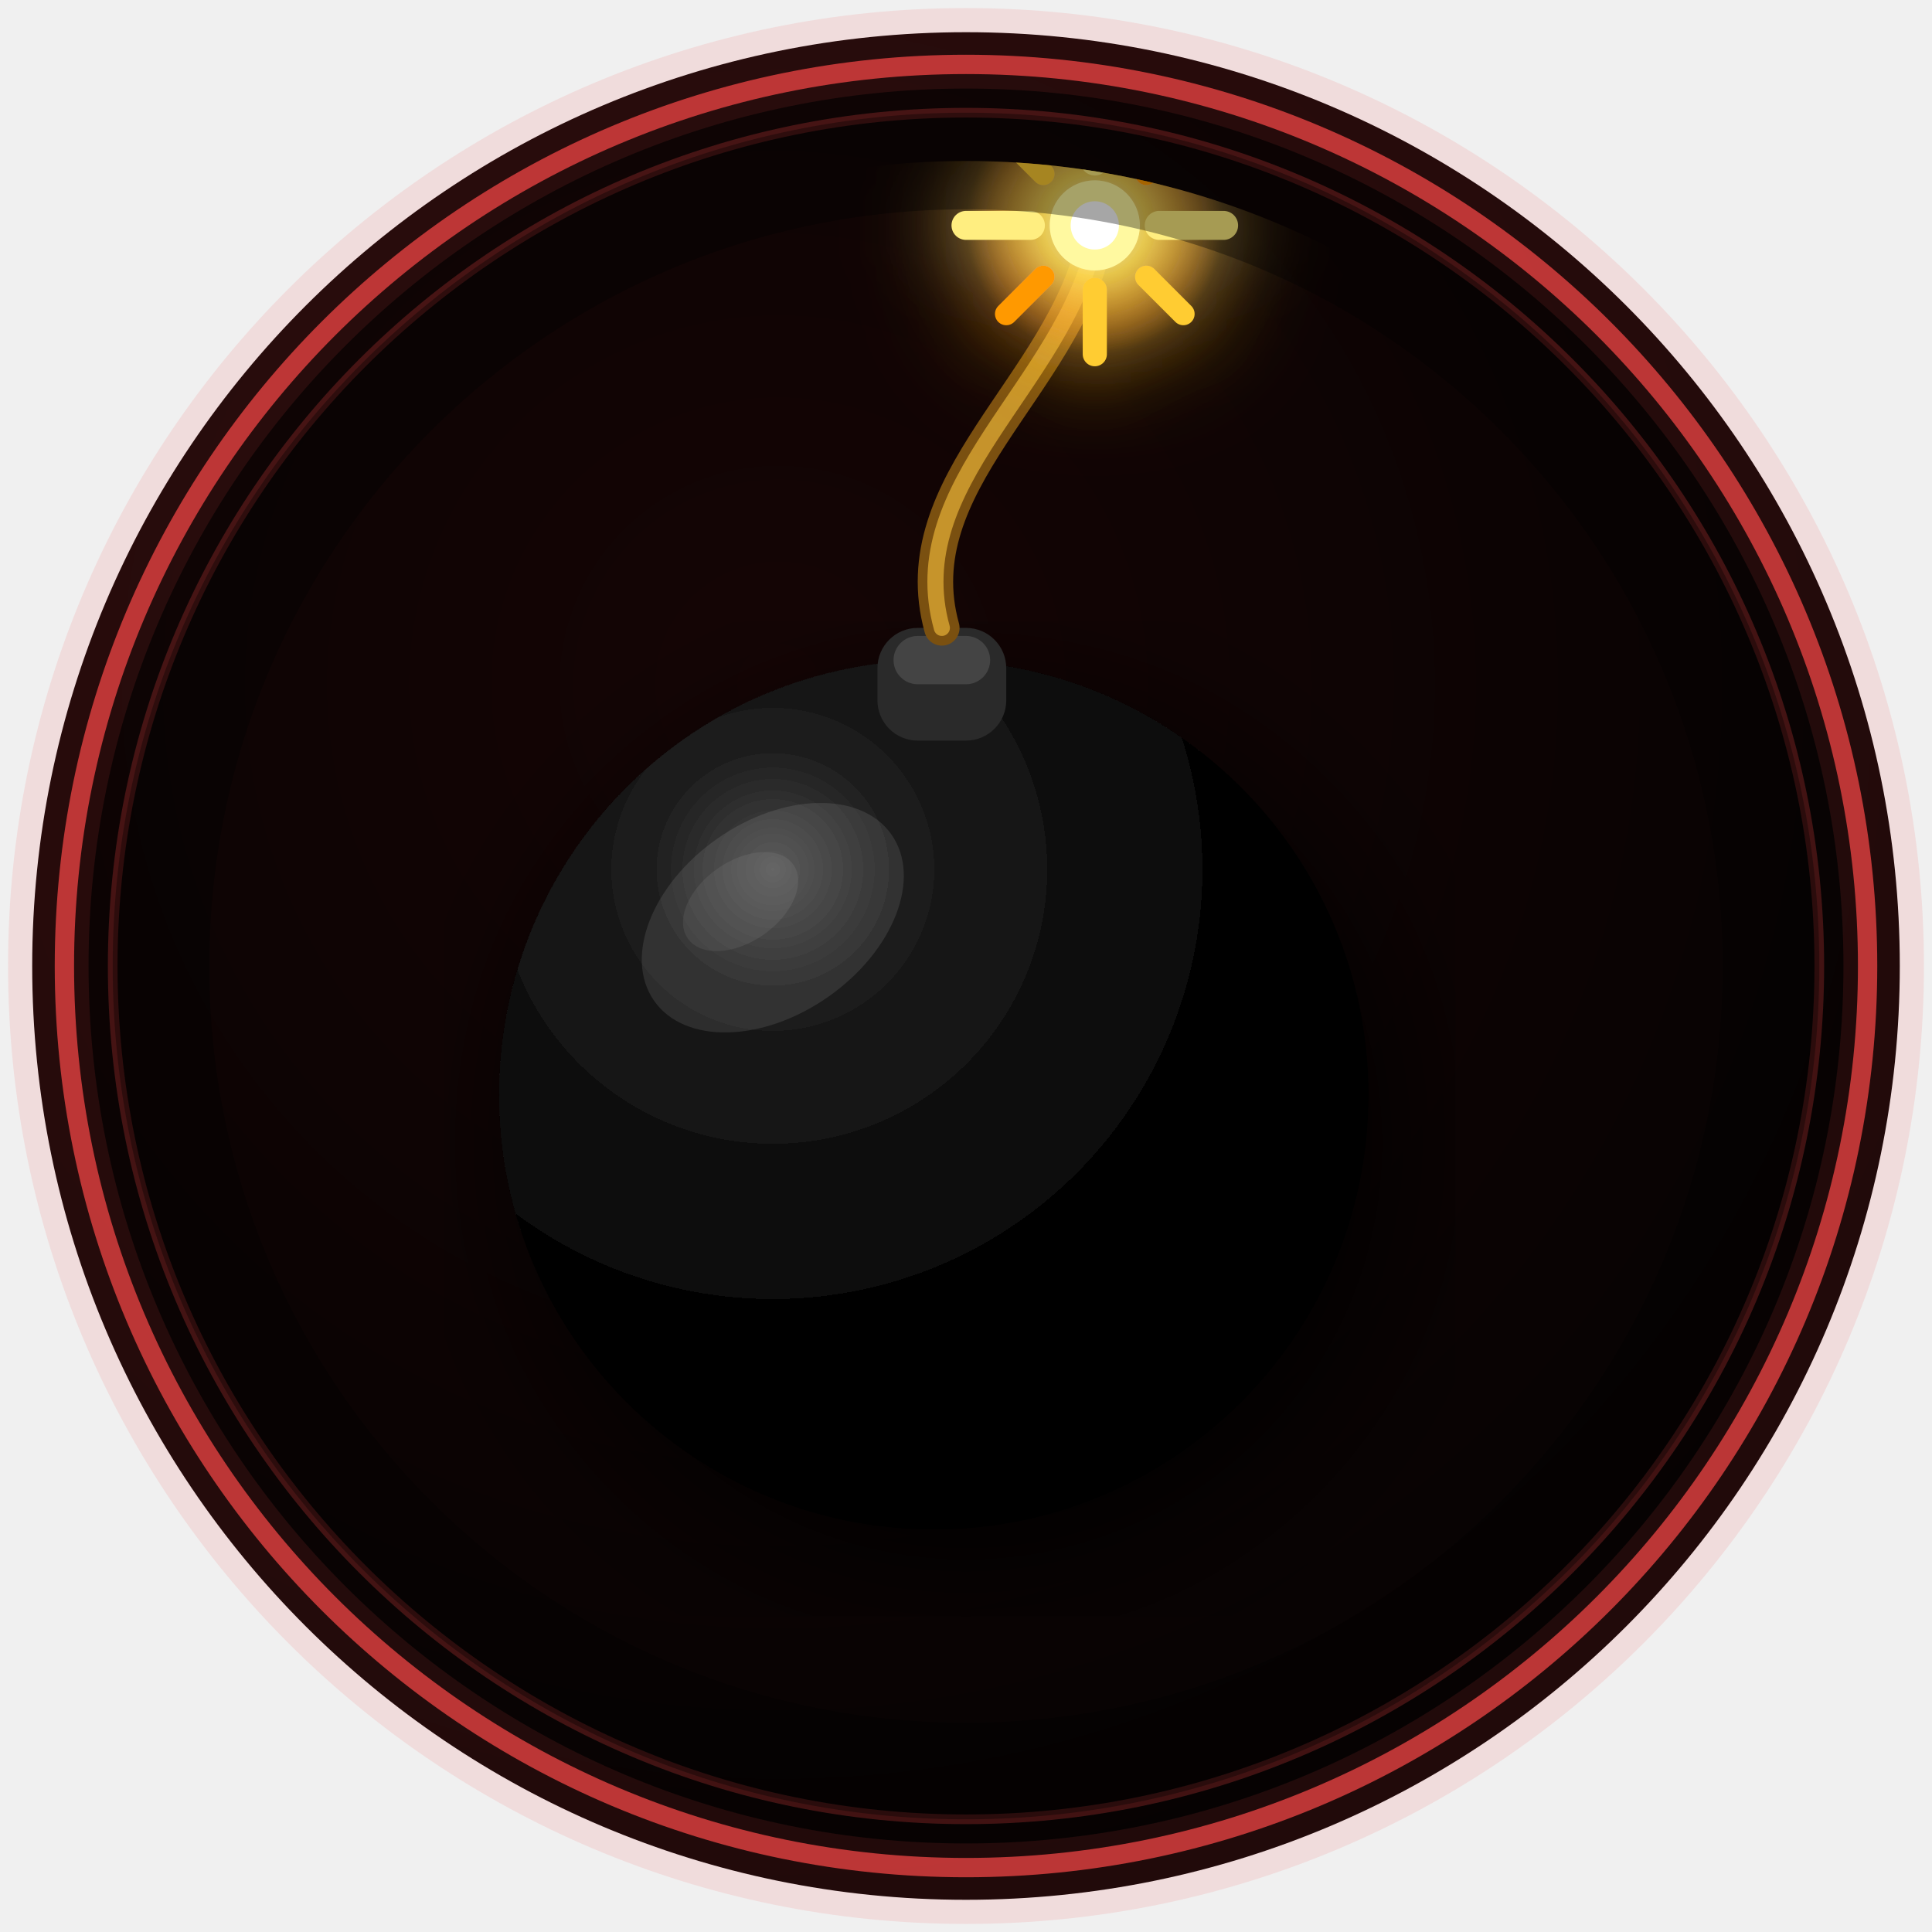
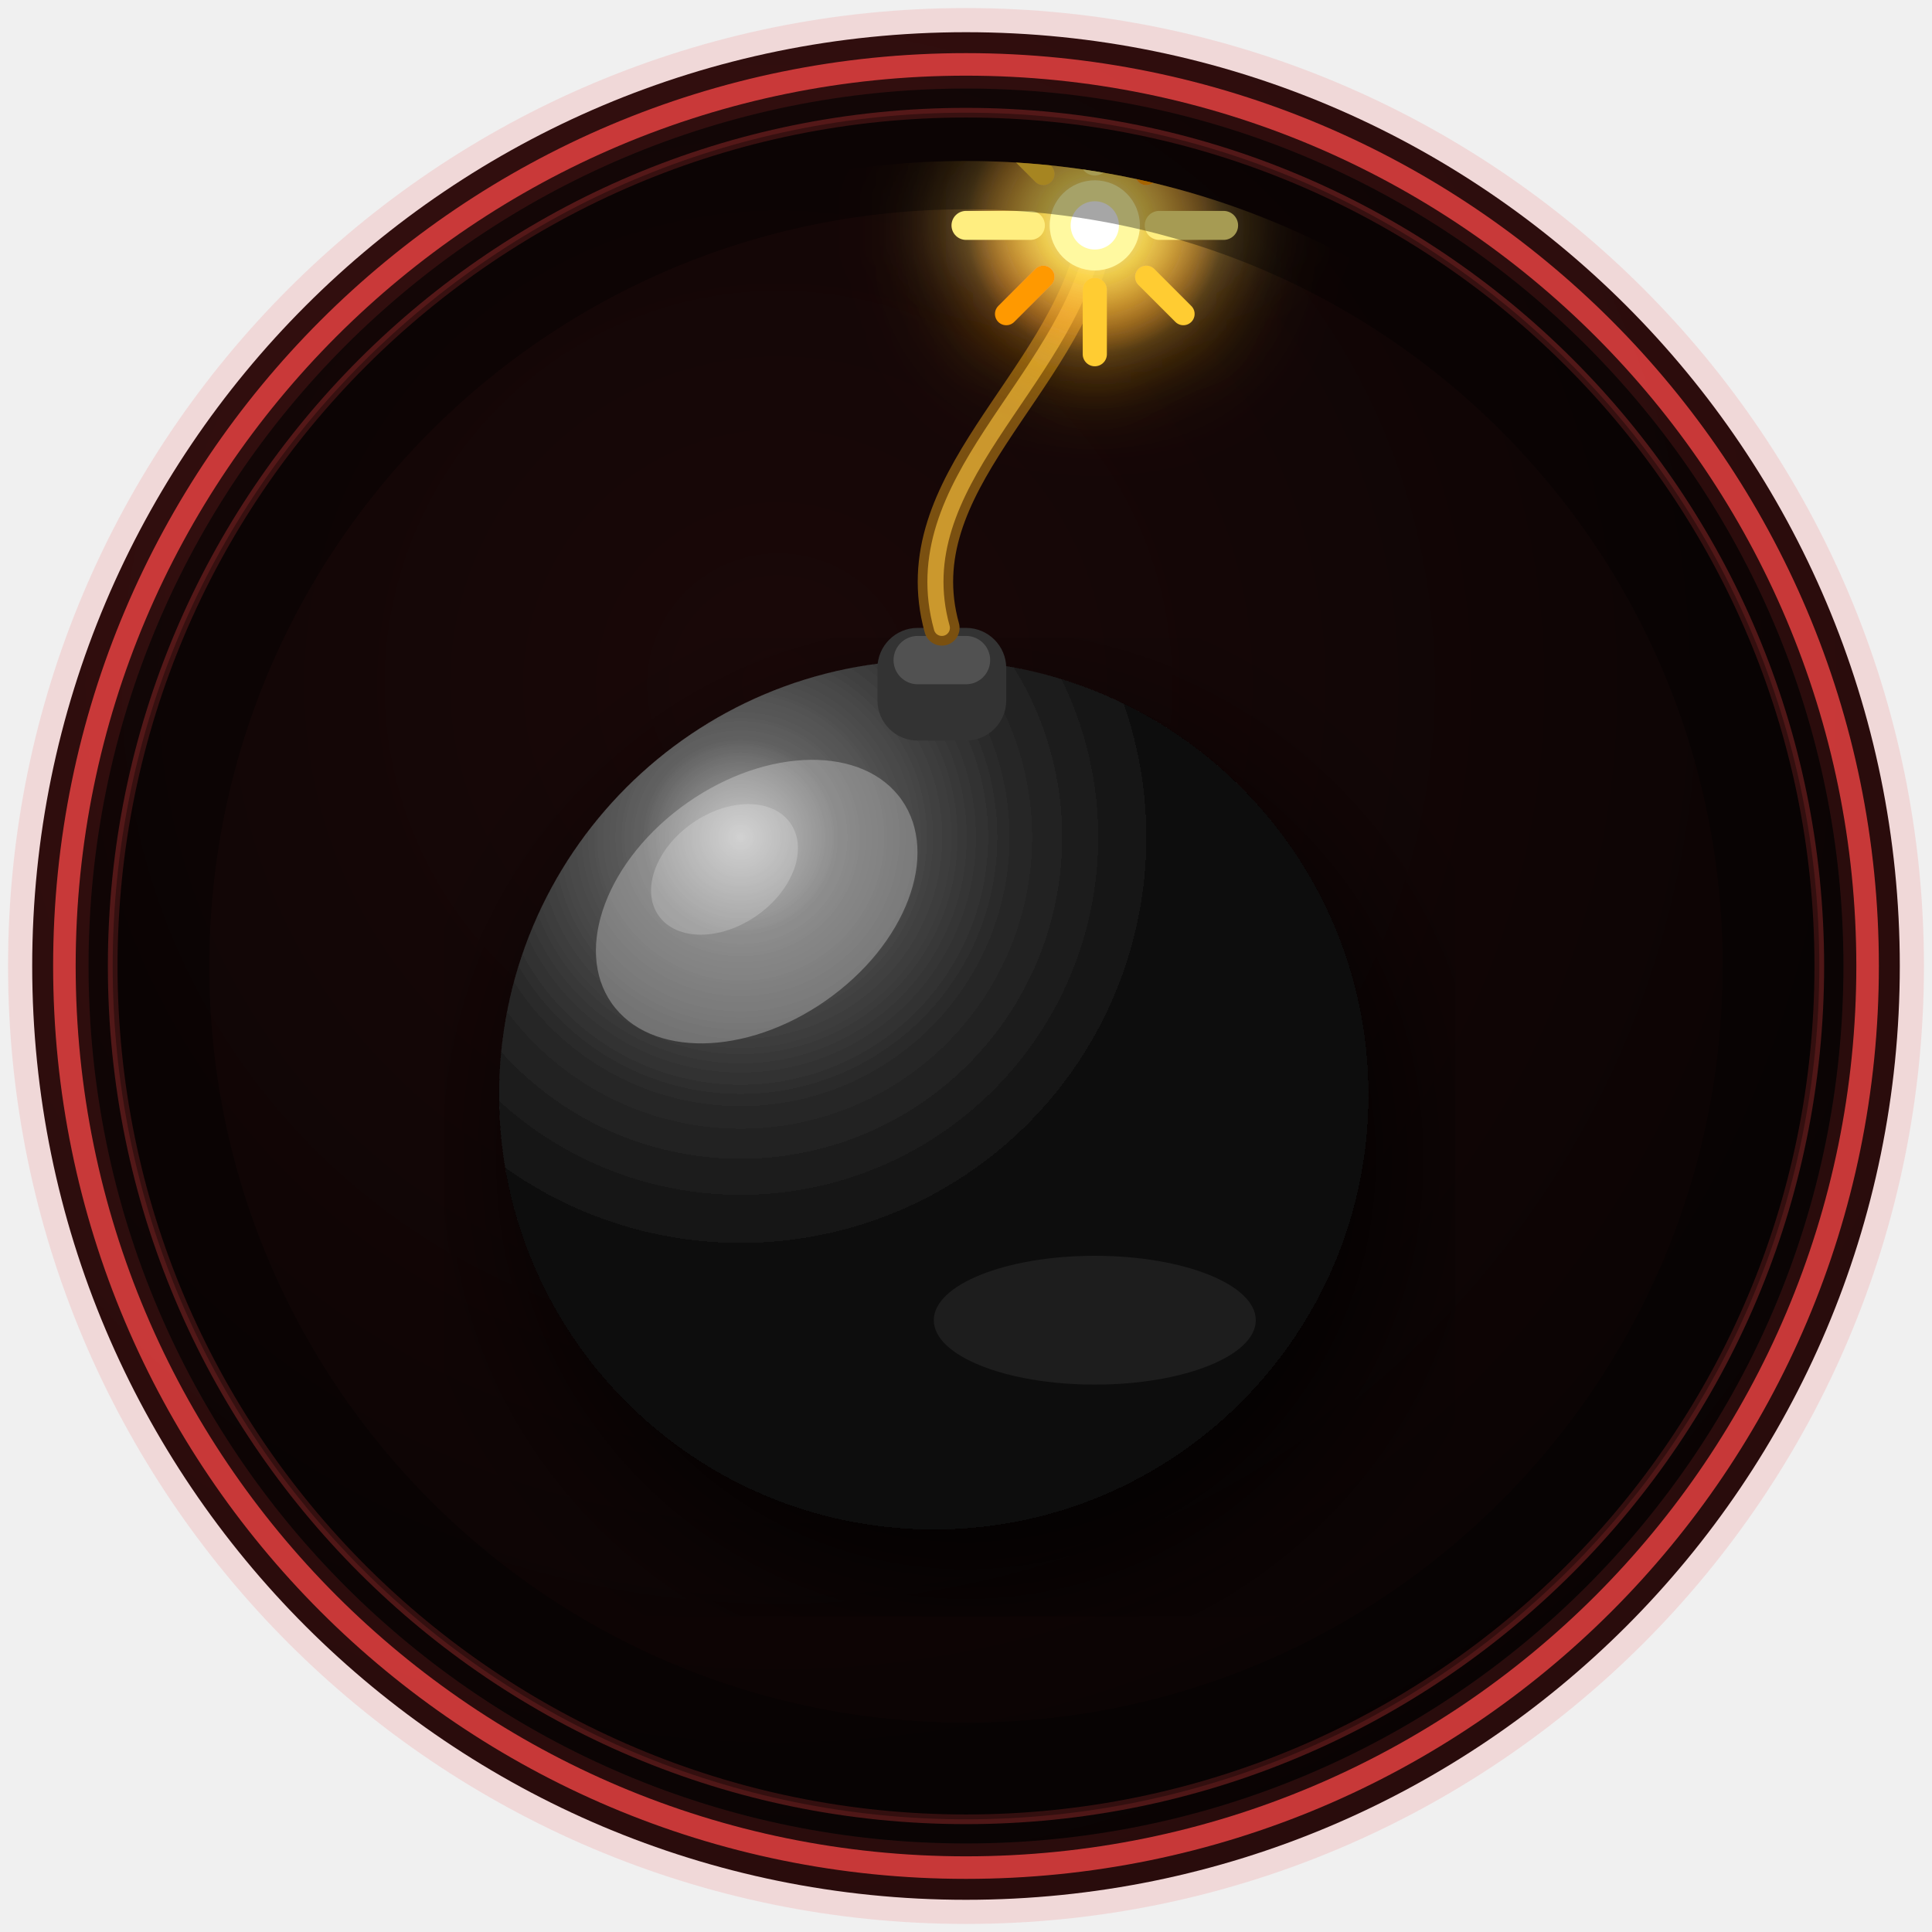
<svg xmlns="http://www.w3.org/2000/svg" viewBox="0 0 120 120" width="120" height="120">
  <defs>
    <radialGradient id="bg" cx="40%" cy="35%" r="70%">
-       <stop offset="0%" stop-color="#150505" />
-       <stop offset="100%" stop-color="#050202" />
+       <stop offset="0%" stop-color="#1a0808" />
+       <stop offset="100%" stop-color="#080303" />
    </radialGradient>
-     <radialGradient id="bombBody" gradientUnits="userSpaceOnUse" cx="48" cy="54" r="28">
-       <stop offset="0%" stop-color="#484848" />
-       <stop offset="28%" stop-color="#1c1c1c" />
-       <stop offset="100%" stop-color="#050505" />
+     <radialGradient id="bombBody" gradientUnits="userSpaceOnUse" cx="46" cy="52" r="28">
+       <stop offset="0%" stop-color="#b0b0b0" />
+       <stop offset="22%" stop-color="#606060" />
+       <stop offset="60%" stop-color="#282828" />
+       <stop offset="100%" stop-color="#0a0a0a" />
    </radialGradient>
    <radialGradient id="sparkCore" cx="50%" cy="50%" r="50%">
      <stop offset="0%" stop-color="#fff9c0" />
      <stop offset="40%" stop-color="#ffcc00" />
      <stop offset="100%" stop-color="#ff6600" stop-opacity="0" />
    </radialGradient>
    <filter id="glow" x="-80%" y="-80%" width="260%" height="260%">
      <feGaussianBlur stdDeviation="2.5" result="blur" />
      <feMerge>
        <feMergeNode in="blur" />
        <feMergeNode in="SourceGraphic" />
      </feMerge>
    </filter>
    <filter id="softGlow" x="-60%" y="-60%" width="220%" height="220%">
      <feGaussianBlur stdDeviation="4" result="blur" />
      <feMerge>
        <feMergeNode in="blur" />
        <feMergeNode in="SourceGraphic" />
      </feMerge>
    </filter>
    <filter id="bodyShading" x="-10%" y="-10%" width="120%" height="120%">
-       <feDropShadow dx="2" dy="3" stdDeviation="5" flood-color="#000" flood-opacity="0.9" />
+       <feDropShadow dx="2" dy="4" stdDeviation="5" flood-color="#000" flood-opacity="0.85" />
    </filter>
    <clipPath id="clip">
      <circle cx="60" cy="60" r="50" />
    </clipPath>
  </defs>
  <circle cx="60" cy="60" r="58" fill="url(#bg)" />
-   <circle cx="60" cy="60" r="57" fill="none" stroke="#ef4444" stroke-width="5" opacity="0.12" />
-   <circle cx="60" cy="60" r="56" fill="none" stroke="#ef4444" stroke-width="1.2" opacity="0.75" />
-   <circle cx="60" cy="60" r="53" fill="none" stroke="#ef4444" stroke-width="0.6" opacity="0.25" />
+   <circle cx="60" cy="60" r="57" fill="none" stroke="#ef4444" stroke-width="5" opacity="0.14" />
+   <circle cx="60" cy="60" r="56" fill="none" stroke="#ef4444" stroke-width="1.4" opacity="0.80" />
+   <circle cx="60" cy="60" r="53" fill="none" stroke="#ef4444" stroke-width="0.6" opacity="0.30" />
  <g clip-path="url(#clip)">
    <circle cx="58" cy="68" r="27" fill="url(#bombBody)" filter="url(#bodyShading)" />
-     <ellipse cx="48" cy="57" rx="9" ry="6" fill="white" opacity="0.10" transform="rotate(-35 48 57)" />
-     <ellipse cx="46" cy="56" rx="4" ry="2.5" fill="white" opacity="0.07" transform="rotate(-35 46 56)" />
-     <rect x="54.5" y="39" width="8" height="7" rx="2.5" fill="#2a2a2a" />
-     <rect x="55.5" y="39.5" width="6" height="3" rx="1.5" fill="#555" opacity="0.6" />
+     <ellipse cx="47" cy="56" rx="11" ry="7.5" fill="white" opacity="0.28" transform="rotate(-35 47 56)" />
+     <ellipse cx="45" cy="54" rx="5" ry="3.5" fill="white" opacity="0.20" transform="rotate(-35 45 54)" />
+     <ellipse cx="68" cy="82" rx="10" ry="4" fill="white" opacity="0.07" />
+     <rect x="54.5" y="39" width="8" height="7" rx="2.5" fill="#333" />
+     <rect x="55.5" y="39.5" width="6" height="3" rx="1.5" fill="#666" opacity="0.6" />
    <path d="M 58.5 39 C 56 30, 66 24, 68 15" fill="none" stroke="#7a5010" stroke-width="2.2" stroke-linecap="round" />
-     <path d="M 58.5 39 C 56 30, 66 24, 68 15" fill="none" stroke="#d4a030" stroke-width="1" stroke-linecap="round" opacity="0.85" />
-     <circle cx="68" cy="14" r="8" fill="url(#sparkCore)" opacity="0.8" filter="url(#softGlow)" />
+     <path d="M 58.5 39 C 56 30, 66 24, 68 15" fill="none" stroke="#d4a030" stroke-width="1" stroke-linecap="round" opacity="0.90" />
+     <circle cx="68" cy="14" r="8" fill="url(#sparkCore)" opacity="0.85" filter="url(#softGlow)" />
    <g filter="url(#glow)">
      <line x1="68" y1="6" x2="68" y2="10" stroke="#ffee80" stroke-width="1.8" stroke-linecap="round" />
      <line x1="68" y1="18" x2="68" y2="22" stroke="#ffcc30" stroke-width="1.5" stroke-linecap="round" />
      <line x1="60" y1="14" x2="64" y2="14" stroke="#ffee80" stroke-width="1.8" stroke-linecap="round" />
      <line x1="72" y1="14" x2="76" y2="14" stroke="#ffee80" stroke-width="1.8" stroke-linecap="round" />
      <line x1="62.5" y1="8.5" x2="64.8" y2="10.8" stroke="#ffcc30" stroke-width="1.4" stroke-linecap="round" />
      <line x1="71.2" y1="17.2" x2="73.5" y2="19.5" stroke="#ffcc30" stroke-width="1.4" stroke-linecap="round" />
      <line x1="62.5" y1="19.5" x2="64.8" y2="17.2" stroke="#ff9900" stroke-width="1.4" stroke-linecap="round" />
      <line x1="71.2" y1="10.8" x2="73.5" y2="8.5" stroke="#ff9900" stroke-width="1.4" stroke-linecap="round" />
      <circle cx="68" cy="14" r="2.8" fill="#fff9a0" />
      <circle cx="68" cy="14" r="1.5" fill="white" />
    </g>
  </g>
  <circle cx="60" cy="60" r="50" fill="none" stroke="black" stroke-width="6" opacity="0.35" />
</svg>
